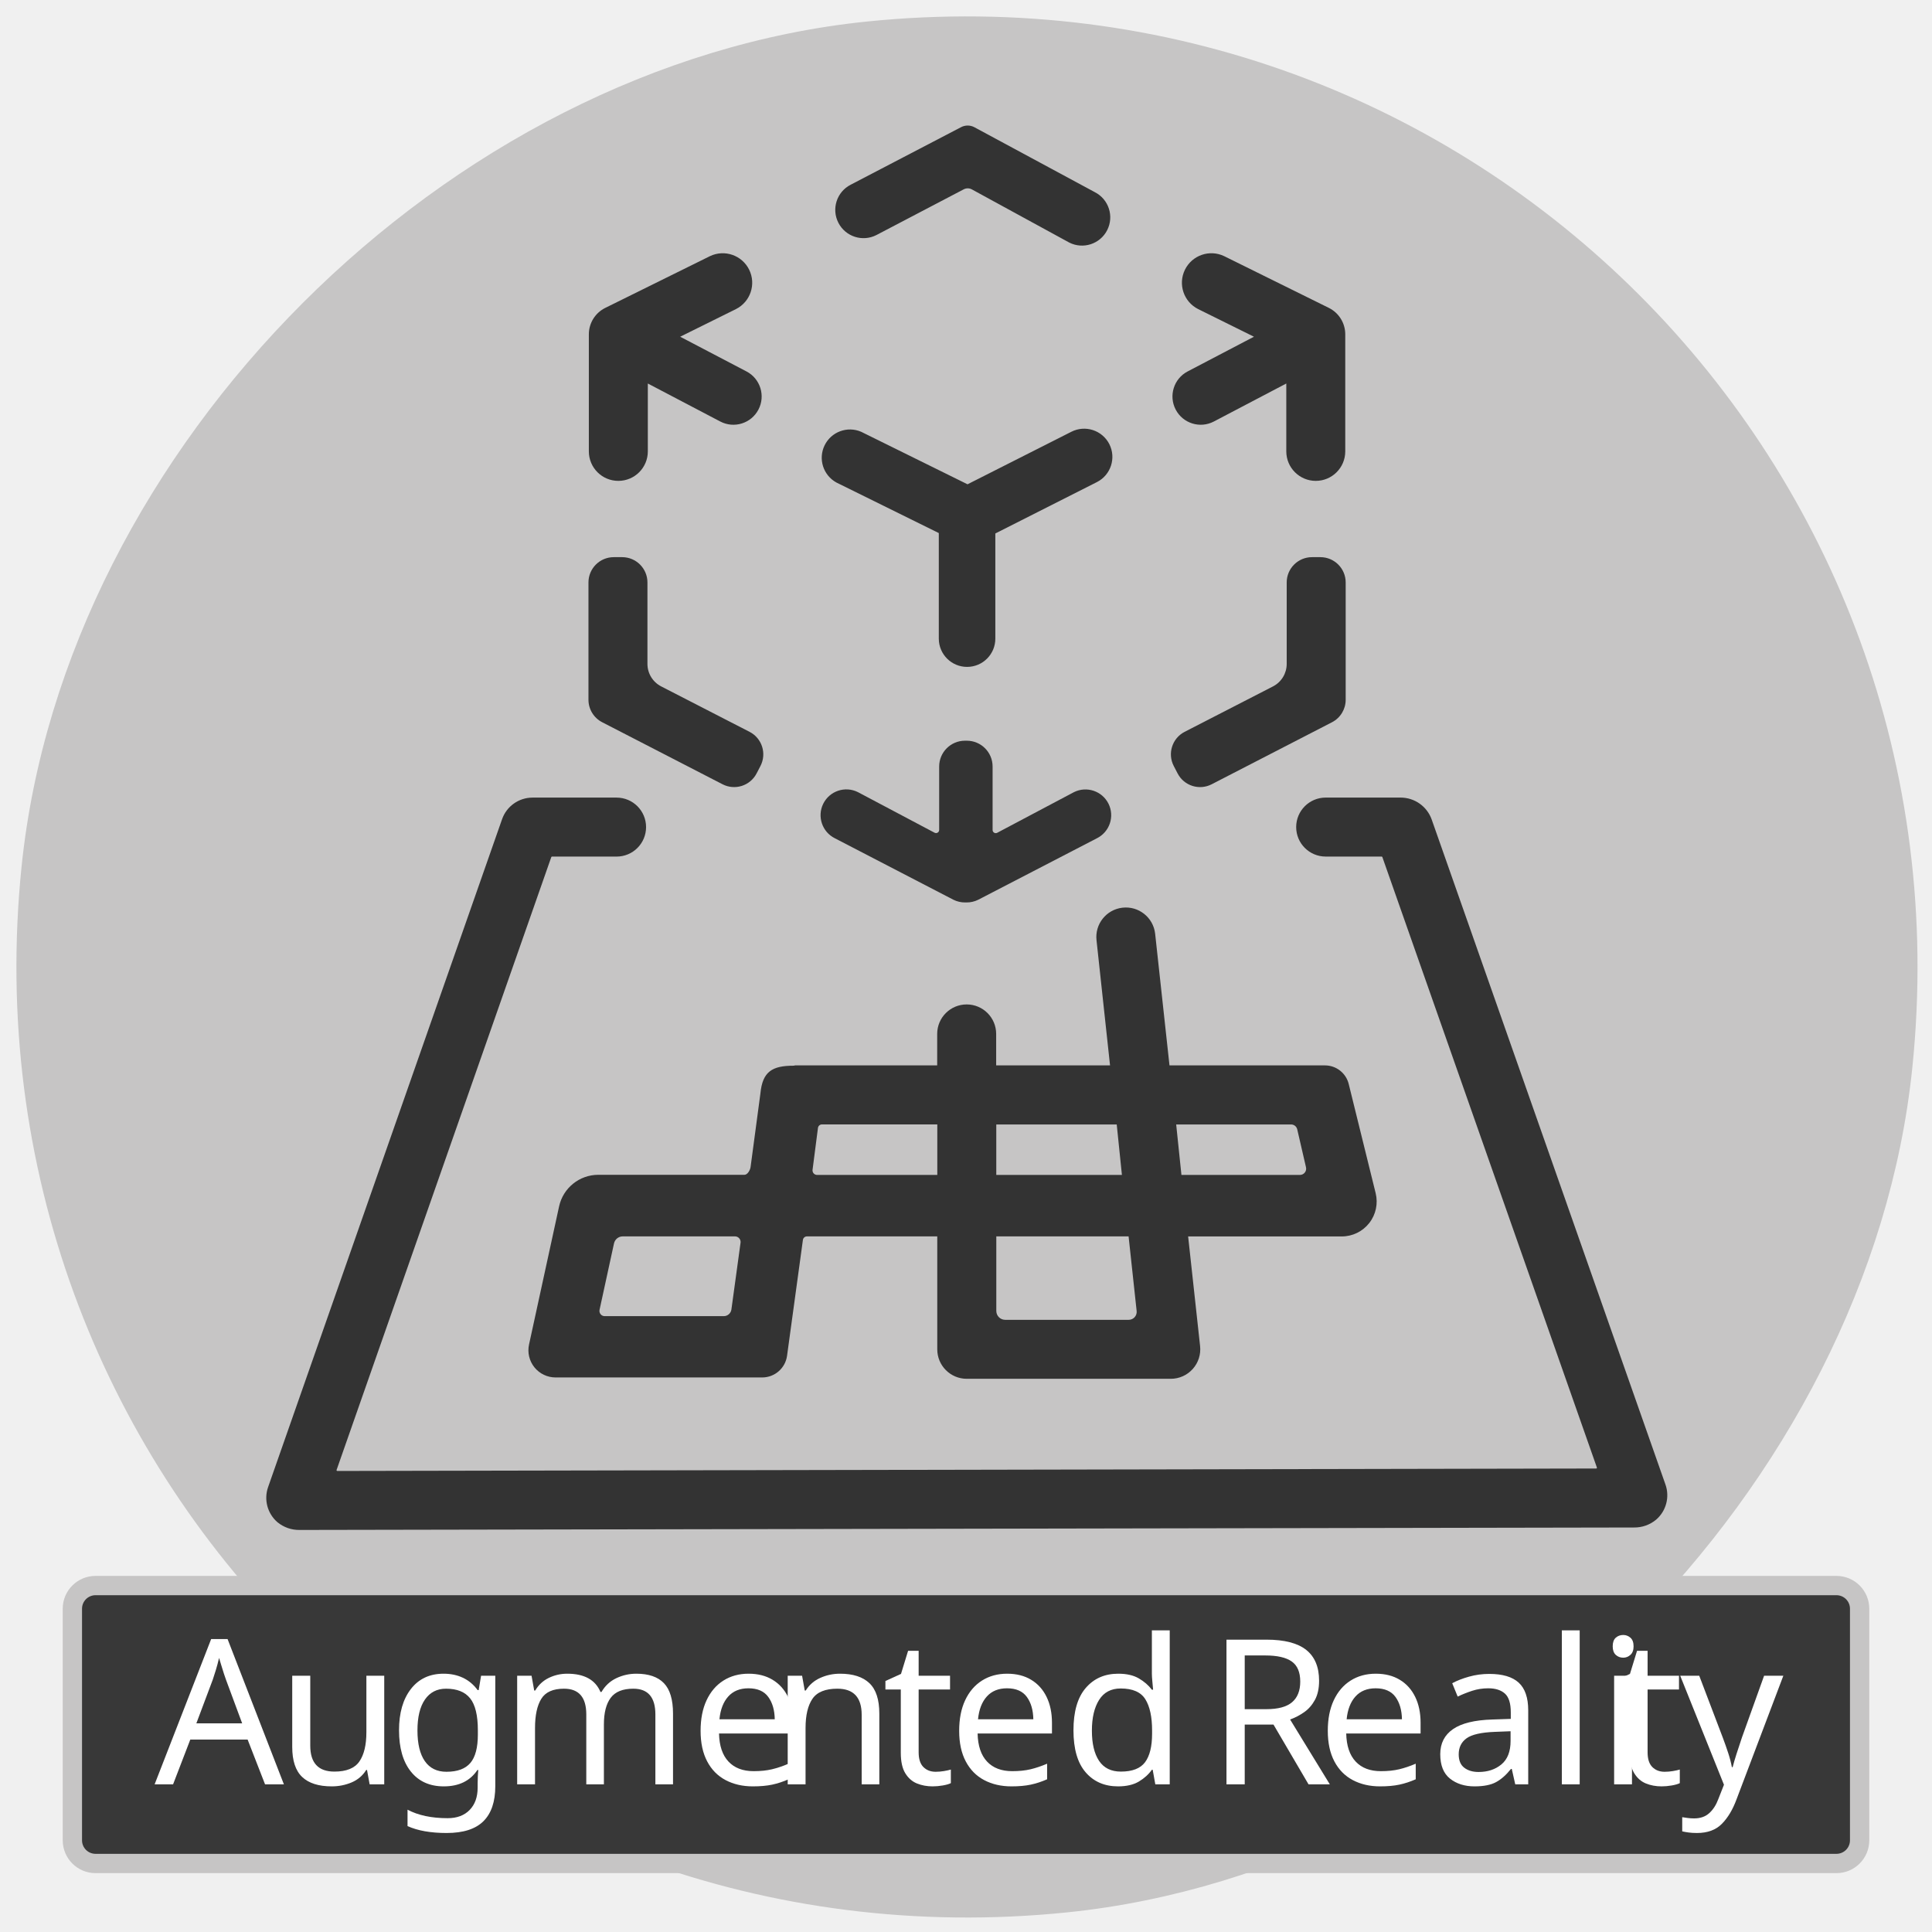
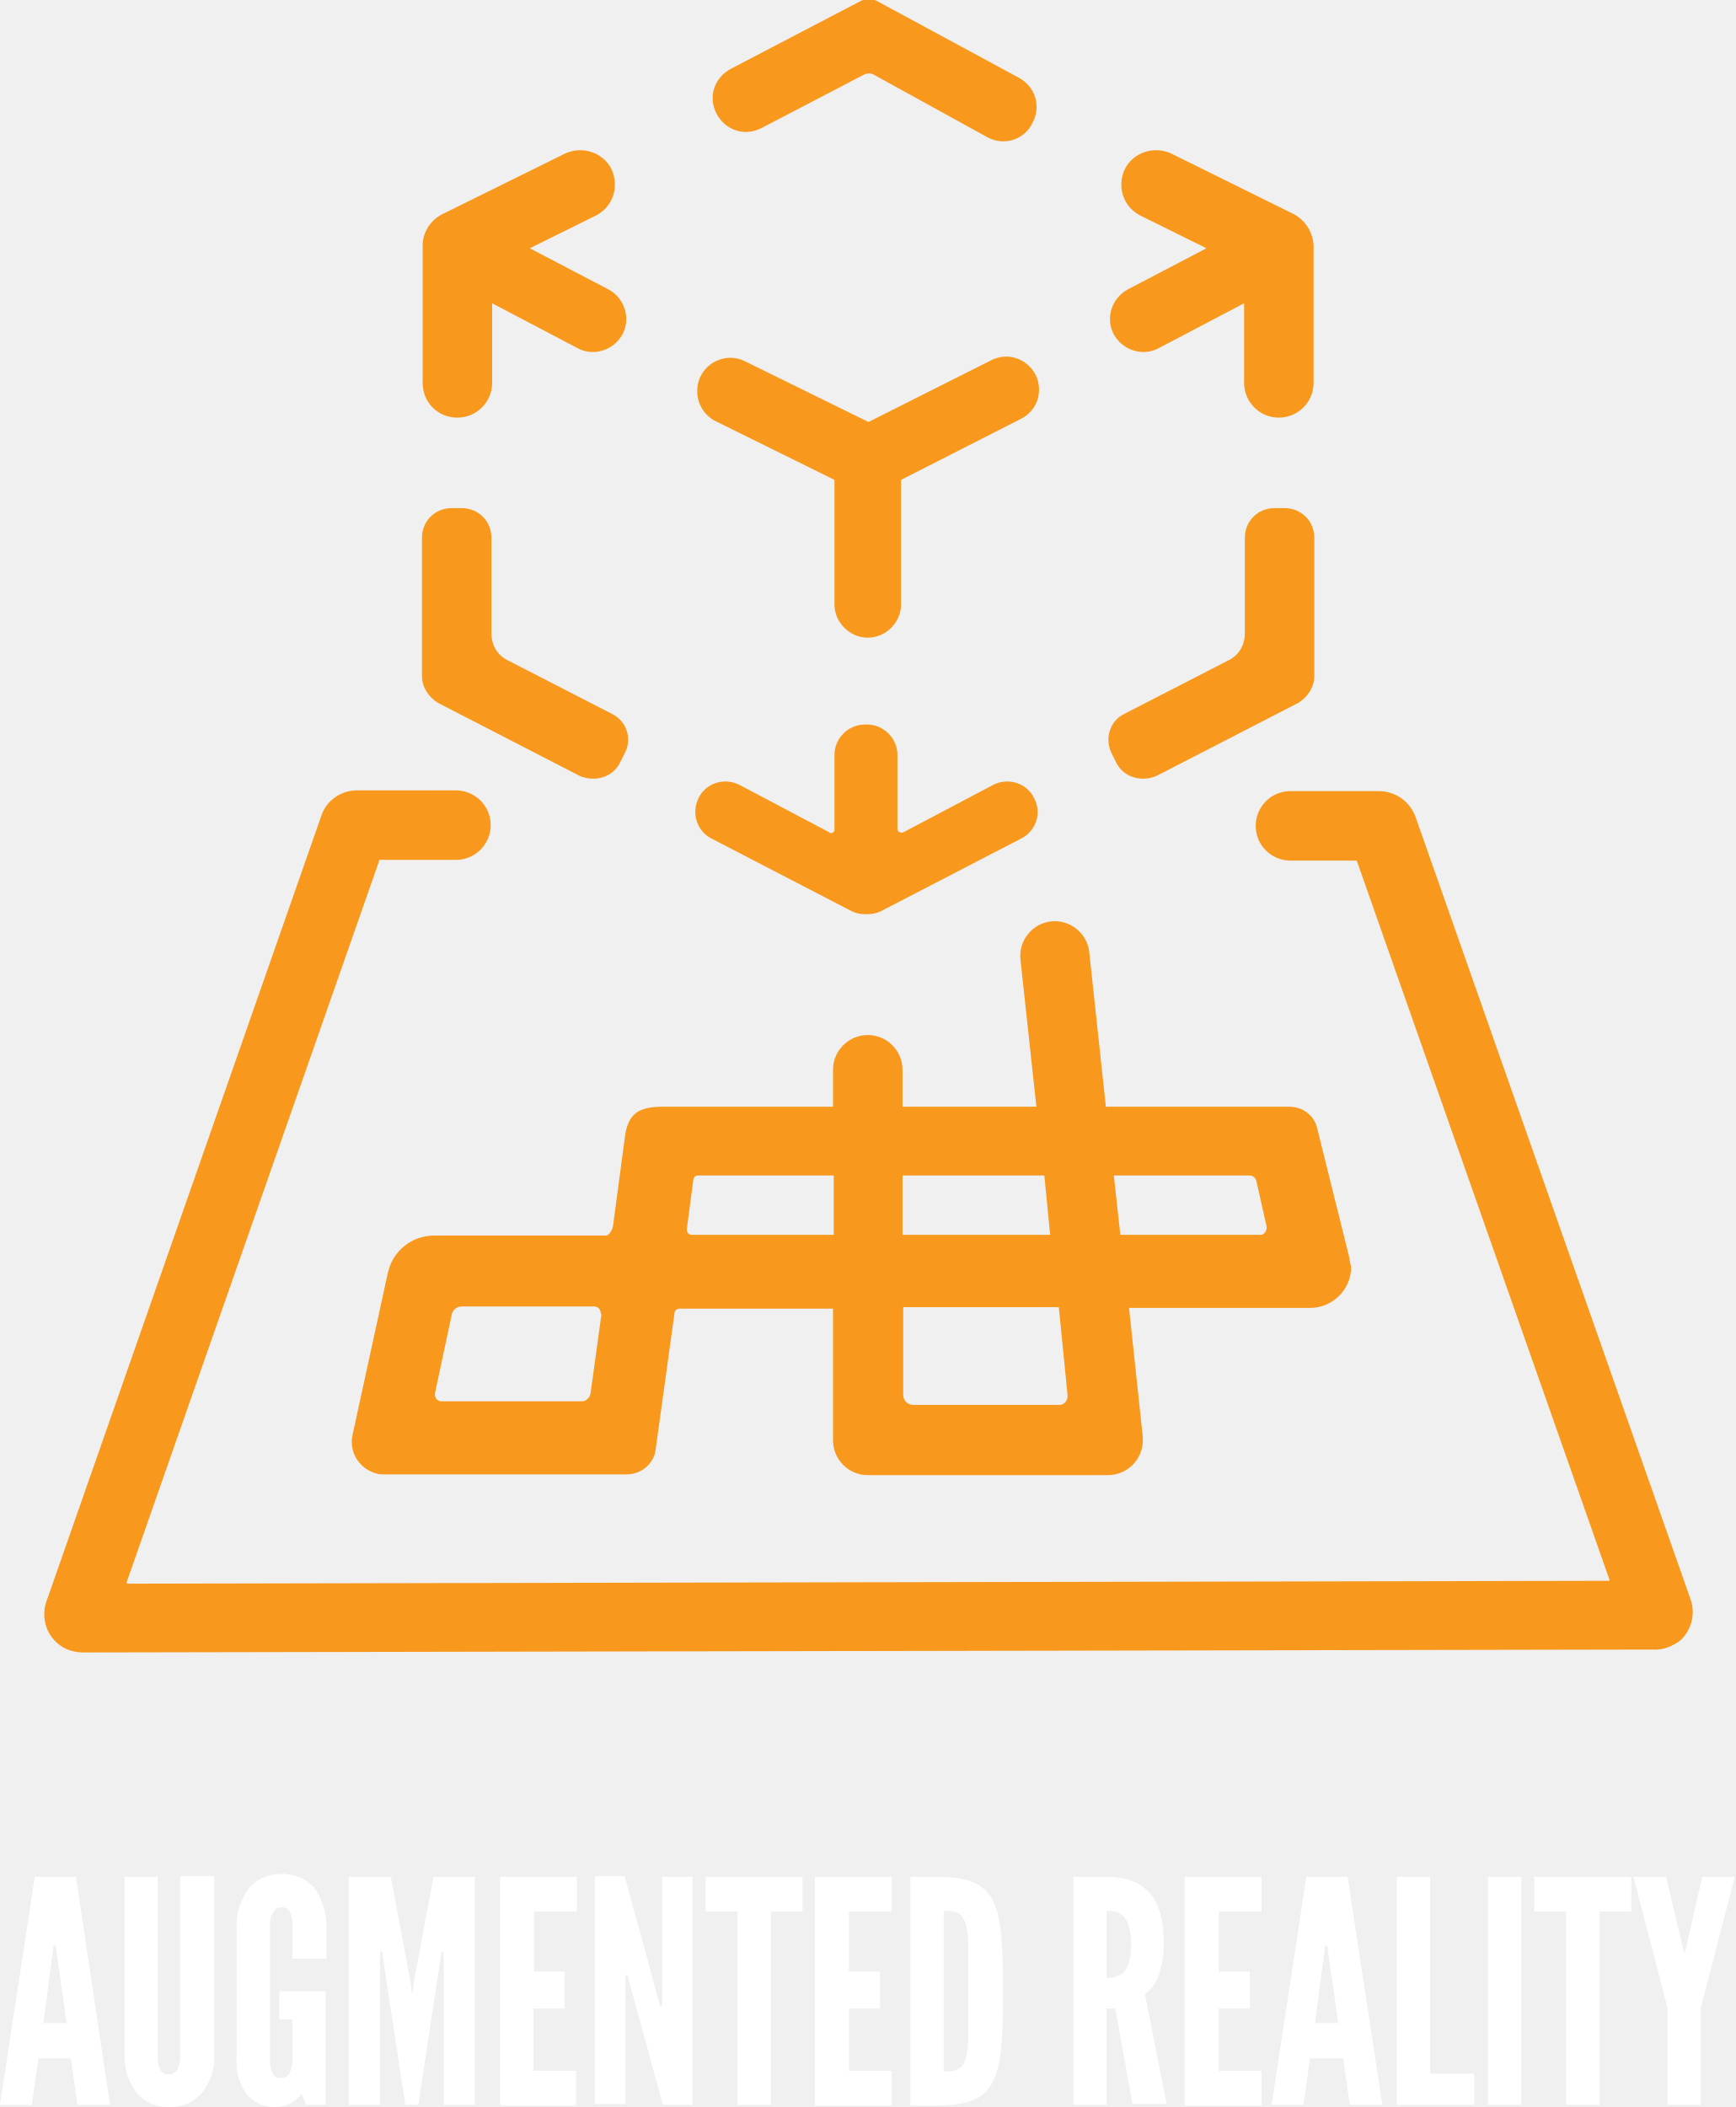
- <svg xmlns="http://www.w3.org/2000/svg" id="Layer_1" data-name="Layer 1" viewBox="0 0 1001 1001">
-   <defs>
-     <filter id="luminosity-invert-noclip" x="-0.5" y="-0.5" width="1001" height="1001" name="luminosity-invert-noclip">
-       <feFlood result="bg" flood-color="#fff" />
-     </filter>
-     <mask id="mask" x="0.5" y="0.5" width="9863.08" height="9863.08" maskUnits="userSpaceOnUse">
-       <g id="mask-2" data-name="mask">
-         <g style="filter:url(#luminosity-invert-noclip)">
-           <path d="M448.94,11.18C231.57,33.5,33.5,231.57,11.18,448.94c-32.09,312.88,229,574,541.88,541.88C770.43,968.5,968.5,770.43,990.82,553.06,1022.92,240.17,761.83-20.92,448.94,11.18Z" style="fill:#c6c5c5" />
-         </g>
-       </g>
-     </mask>
-   </defs>
-   <g style="mask:url(#mask)">
-     <rect x="0.5" y="0.5" width="1000" height="1000" style="fill:#933;fill-opacity:0" />
-   </g>
-   <path d="M448.94,11.18C231.57,33.5,33.5,231.57,11.18,448.94c-32.09,312.88,229,574,541.88,541.88C770.43,968.5,968.5,770.43,990.82,553.06,1022.92,240.17,761.83-20.92,448.94,11.18Z" style="fill:#c6c5c5" />
-   <g id="Layer_3_copy_16" data-name="Layer 3 copy 16">
-     <rect x="37.5" y="821.5" width="926" height="144" rx="12" ry="12" style="fill:#383838" />
-     <path d="M951.5,970.5H49.5a17,17,0,0,1-17-17v-120a17,17,0,0,1,17-17h902a17,17,0,0,1,17,17v120A17,17,0,0,1,951.5,970.5Zm-902-144a7,7,0,0,0-7,7h0v120a7,7,0,0,0,7,7h902a7,7,0,0,0,7-7v-120a7,7,0,0,0-7-7H49.5Z" style="fill:#c6c5c5" />
-   </g>
-   <g id="_7_-_AR" data-name="7 - AR">
-     <path d="M610.14,400.73l-2-3.85a13.11,13.11,0,0,1,5.59-17.68l45.85-23.57A13.11,13.11,0,0,0,666.66,344V301.78a13.11,13.11,0,0,1,13.11-13.11h4.34a13.11,13.11,0,0,1,13.11,13.11v60.78a13.11,13.11,0,0,1-7.07,11.64l-62.33,32.13A13.11,13.11,0,0,1,610.14,400.73Z" style="fill:#333" />
-     <path d="M574.34,416.43h0a13.37,13.37,0,0,0-17.92-6l-39.79,21.07a1.63,1.63,0,0,1-2.35-1.46v-32.9a13.37,13.37,0,0,0-13.37-13.37l-0.47,0-0.47,0a13.37,13.37,0,0,0-13.37,13.37V430a1.63,1.63,0,0,1-2.35,1.46L444.47,410.4a13.37,13.37,0,0,0-17.92,6h0a13.37,13.37,0,0,0,6,17.92L494,466.18a13.25,13.25,0,0,0,6.05,1.39h0.72a13.25,13.25,0,0,0,6.05-1.39l61.45-31.83A13.37,13.37,0,0,0,574.34,416.43Z" style="fill:#333" />
-     <path d="M688.47,159.51l-54.2-26.79a15.28,15.28,0,0,0-13.49,27.42l28.91,14.32-34.38,18a14.64,14.64,0,0,0,13.61,25.93l37.53-19.69v35.17a15.28,15.28,0,0,0,15.28,15.28h0A15.28,15.28,0,0,0,697,233.92v-60.7A15.28,15.28,0,0,0,688.47,159.51Z" style="fill:#333" />
-     <path d="M392,400.73l2-3.85a13.11,13.11,0,0,0-5.59-17.68l-45.85-23.57A13.11,13.11,0,0,1,335.45,344V301.78a13.11,13.11,0,0,0-13.11-13.11H318a13.11,13.11,0,0,0-13.11,13.11v60.78A13.11,13.11,0,0,0,312,374.2l62.33,32.13A13.11,13.11,0,0,0,392,400.73Z" style="fill:#333" />
-     <path d="M313.63,159.51l54.2-26.79a15.28,15.28,0,0,1,13.49,27.42l-28.91,14.32,34.38,18a14.64,14.64,0,0,1-13.61,25.93l-37.53-19.69v35.17a15.28,15.28,0,0,1-15.28,15.28h0a15.28,15.28,0,0,1-15.28-15.28v-60.7A15.28,15.28,0,0,1,313.63,159.51Z" style="fill:#333" />
-     <path d="M574.76,230.1h0a14.64,14.64,0,0,0-19.7-6.38l-53.77,27.2-55.07-27.19A14.64,14.64,0,0,0,433.36,250l53.05,26.19,0,54.76a14.64,14.64,0,0,0,14.71,14.58h0a14.64,14.64,0,0,0,14.58-14.71l0-54.42,52.68-26.65A14.64,14.64,0,0,0,574.76,230.1Z" style="fill:#333" />
-     <path d="M553.95,125.65L503.45,98.08a4.5,4.5,0,0,0-4.1,0l-45.26,23.7a14.64,14.64,0,0,1-19.71-6.35h0a14.64,14.64,0,0,1,6.35-19.71L498,65.86a7.38,7.38,0,0,1,6.73,0l62.53,33.71a14.64,14.64,0,0,1,6.38,19.7h0A14.64,14.64,0,0,1,553.95,125.65Z" style="fill:#333" />
-     <path d="M846.55,791.42l-691.28,1.27a17.57,17.57,0,0,1-11.51-4,16.71,16.71,0,0,1-4.86-18.18L260.14,424.42a16.72,16.72,0,0,1,15.76-11.17h43.56a15.28,15.28,0,0,1,15.28,15.28h0a15.28,15.28,0,0,1-15.28,15.28H286a0.39,0.39,0,0,0-.37.26L174.39,761.61a0.39,0.39,0,0,0,.37.52L827,760.86a0.39,0.39,0,0,0,.37-0.52L716.22,444.06a0.39,0.39,0,0,0-.37-0.26h-29a15.28,15.28,0,0,1-15.28-15.28h0a15.28,15.28,0,0,1,15.28-15.28h38.83a17.09,17.09,0,0,1,16.11,11.38L862.9,769.15a16.71,16.71,0,0,1-4.82,18.2A17.55,17.55,0,0,1,846.55,791.42Z" style="fill:#333" />
-     <path d="M712.74,618.16L698.8,561.67A12.68,12.68,0,0,0,686.49,552H605.93l-7.44-68.29a15.28,15.28,0,0,0-30.36,3.52l7,64.77h-59V535.69a15.28,15.28,0,0,0-15.28-15.28h0a15.28,15.28,0,0,0-15.28,15.28V552H412l-0.86.16c-11,0-16.08,3-17.16,14.38l-5.1,38.14c-0.22,1.58-1.57,4-3.16,4H310a20.81,20.81,0,0,0-20.33,16.39l-15.57,71.55a14.07,14.07,0,0,0,13.74,17.06H394.94a13,13,0,0,0,12.84-11.2L416,642.42a2.12,2.12,0,0,1,2.1-1.83h67.51V699.1a15.28,15.28,0,0,0,15.28,15.28H606.6a15.28,15.28,0,0,0,15.18-17l-6.19-56.76h79.59A18.09,18.09,0,0,0,712.74,618.16ZM383.69,643.88l-4.74,34.6a4,4,0,0,1-3.94,3.44H313.3a2.72,2.72,0,0,1-2.66-3.3l7.48-34.37a4.64,4.64,0,0,1,4.54-3.66h58.16A2.9,2.9,0,0,1,383.69,643.88Zm194.9-61.29,2.69,26.16H516.19V582.6h62.4ZM423.34,608.75a2.36,2.36,0,0,1-2.34-2.68l2.8-21.69a2.08,2.08,0,0,1,2.06-1.8h59.77v26.16H423.34Zm165.57,70.47a4.13,4.13,0,0,1-4.1,4.6h-64a4.61,4.61,0,0,1-4.61-4.61V640.59h68.54Zm84.59-70.47H612.12L609.4,582.6h59.54a3.25,3.25,0,0,1,3.16,2.47l4.55,19.68A3.23,3.23,0,0,1,673.5,608.75Z" style="fill:#333" />
-     <text transform="translate(80.11 924.5)" style="font-size:105px;fill:#fff;font-family:Myriad Pro">
-       <tspan style="letter-spacing:-1px">A</tspan>
-       <tspan x="63" y="0">u</tspan>
-       <tspan x="120.85" y="0">g</tspan>
-       <tspan x="178.92" y="0">me</tspan>
-       <tspan x="319.09" y="0">n</tspan>
-       <tspan x="376.95" y="0">t</tspan>
-       <tspan x="411.07" y="0">ed </tspan>
-       <tspan x="545.16" y="0">R</tspan>
-       <tspan x="602.06" y="0">eali</tspan>
-       <tspan x="754.63" y="0">t</tspan>
-       <tspan x="790.32" y="0">y</tspan>
-     </text>
+ <svg xmlns="http://www.w3.org/2000/svg" version="1.1" id="Layer_1" x="0px" y="0px" viewBox="0 0 239.8 291.1" style="enable-background:new 0 0 239.8 291.1;" xml:space="preserve">
+   <style type="text/css">
+ 	.st0{fill:#FFFFFF;}
+ 	.st1{fill:#F8991D;}
+ </style>
+   <g>
+     <g>
+       <path class="st0" d="M0,290.8l4.8-31.5h5.7l4.7,31.5h-4.5l-0.9-6.4H5.3l-0.9,6.4H0z M7.8,269.6l-0.1-0.8H7.4l-0.1,0.8L6,279.5h3.2    L7.8,269.6z" />
+       <path class="st0" d="M29.6,259.3v25c0,1.3-0.3,2.4-0.8,3.4c-0.4,0.9-1,1.7-1.8,2.3c-0.9,0.7-2,1.1-3.6,1.1c-1.5,0-2.7-0.4-3.6-1.1    c-0.9-0.6-1.4-1.5-1.8-2.3c-0.5-1-0.7-2.1-0.8-3.4v-25h4.6v25c0,0.9,0.2,1.5,0.6,2c0.2,0.2,0.5,0.3,0.9,0.3c0.8,0,1.2-0.5,1.4-1.2    c0.1-0.3,0.2-0.7,0.2-1.2v-25H29.6z" />
+       <path class="st0" d="M40.4,270.6v-4.8c0-0.9-0.2-1.5-0.6-2c-0.2-0.2-0.6-0.3-0.9-0.3c-0.8,0-1.2,0.6-1.4,1.2    c-0.1,0.3-0.2,0.7-0.2,1.2v18.9c0,0.9,0.2,1.5,0.6,2c0.2,0.2,0.5,0.3,0.9,0.3c0.8,0,1.2-0.5,1.4-1.2c0.1-0.3,0.2-0.7,0.2-1.2V279    h-1.8v-3.9H45v15.7h-2.7l-0.6-1.5c-0.9,1.1-2.1,1.8-3.6,1.8c-1.5,0-2.5-0.4-3.3-1.1c-0.8-0.6-1.3-1.5-1.6-2.3    c-0.4-1-0.6-2.1-0.5-3.4v-18.5c0-1.2,0.3-2.4,0.8-3.4c0.4-0.9,0.9-1.7,1.8-2.4c0.9-0.6,2.1-1.1,3.6-1.1c1.5,0,2.7,0.4,3.6,1.1    c0.9,0.6,1.5,1.5,1.8,2.4c0.5,1,0.7,2.1,0.8,3.4v4.8H40.4z" />
+       <path class="st0" d="M56,290.8l-3-19.8l-0.2-1.3h-0.3v21.1h-4.3v-31.5H54l2.7,14.4l0.2,1.7H57l0.2-1.7l2.7-14.4h5.7v31.5h-4.3    v-21.1h-0.3l-0.2,1.3l-3,19.8H56z" />
+       <path class="st0" d="M69.1,259.3h10.6v4.8h-5.9v8.3H78v5.1h-4.3v8.6h5.9v4.8H69.1V259.3z" />
+       <path class="st0" d="M87.1,274.4l-0.4-1.5h-0.3v17.8h-4.2v-31.5h4.1l4.5,16.4l0.4,1.5h0.3v-17.8h4.2v31.5h-4.1L87.1,274.4z" />
+       <path class="st0" d="M97.5,264.1v-4.8h13.4v4.8h-4.4v26.7h-4.6v-26.7H97.5z" />
+       <path class="st0" d="M112.6,259.3h10.6v4.8h-5.9v8.3h4.3v5.1h-4.3v8.6h5.9v4.8h-10.6V259.3z" />
+       <path class="st0" d="M125.8,290.8v-31.5h3.6c4.3,0,6.6,0.9,7.8,3.3c1.2,2.4,1.4,6.3,1.4,12.5c0,6.2-0.2,10.1-1.4,12.5    c-1.2,2.4-3.6,3.3-7.8,3.3H125.8z M130.4,286.2c1.6,0,2.5-0.2,3-1.7c0.2-0.7,0.4-1.8,0.4-3.3c0-1.5,0-3.5,0-6.1c0-2.6,0-4.6,0-6.1    c0-1.5-0.2-2.6-0.4-3.3c-0.5-1.5-1.4-1.7-3-1.7V286.2z" />
+       <path class="st0" d="M156.5,290.8l-2.4-13.3h-1.2v13.3h-4.6v-31.5h4.6c5.5,0,7.9,3.1,7.9,9.1c0,3.1-0.8,5.9-2.6,7.1l3,15.2H156.5z     M152.9,273.3c0.6,0,1.5-0.1,2.2-0.7c0.7-0.6,1.2-1.8,1.2-4c0-2.2-0.6-3.4-1.2-4c-0.7-0.6-1.5-0.6-2.2-0.6V273.3z" />
+       <path class="st0" d="M163.7,259.3h10.6v4.8h-5.9v8.3h4.3v5.1h-4.3v8.6h5.9v4.8h-10.6V259.3z" />
+       <path class="st0" d="M175.7,290.8l4.8-31.5h5.7l4.8,31.5h-4.5l-0.9-6.4H181l-0.9,6.4H175.7z M183.5,269.6l-0.1-0.8h-0.3l-0.1,0.8    l-1.3,9.9h3.2L183.5,269.6z" />
+       <path class="st0" d="M193,259.3h4.6v27.2h6.1v4.3H193V259.3z" />
+       <path class="st0" d="M205.6,259.3h4.6v31.5h-4.6V259.3z" />
+       <path class="st0" d="M212,264.1v-4.8h13.4v4.8H221v26.7h-4.6v-26.7H212z" />
+       <path class="st0" d="M232.6,269.4l0.1,0.3h0.1l0.1-0.3l2.3-10.1h4.5l-4.7,18.1v13.4h-4.6v-13.4l-4.7-18.1h4.5L232.6,269.4z" />
+     </g>
+     <g>
+       <path class="st1" d="M154.2,105.3l-0.6-1.2c-1-2-0.3-4.5,1.8-5.5l0,0l14.4-7.4c1.4-0.7,2.2-2.1,2.2-3.7V74.3    c0-2.3,1.8-4.1,4.1-4.1h1.4c2.3,0,4.1,1.8,4.1,4.1v19.1c0,1.5-0.9,2.9-2.2,3.7l-19.6,10.1C157.7,108.1,155.2,107.4,154.2,105.3    L154.2,105.3z" />
+       <path class="st1" d="M142.9,110.3L142.9,110.3c-1-2.1-3.5-2.9-5.6-1.9l-12.5,6.6c-0.3,0.1-0.6,0-0.7-0.2c0-0.1-0.1-0.1-0.1-0.2    v-10.3c0-2.3-1.9-4.2-4.2-4.2h-0.2h-0.1c-2.3,0-4.2,1.9-4.2,4.2v10.3c0,0.3-0.2,0.5-0.5,0.5c-0.1,0-0.2,0-0.2-0.1l-12.5-6.6    c-2.1-1-4.6-0.2-5.6,1.9l0,0c-1,2.1-0.2,4.6,1.9,5.6l19.3,10c0.6,0.3,1.2,0.4,1.9,0.4h0.2c0.7,0,1.3-0.1,1.9-0.4l19.3-10    C143.1,114.9,144,112.4,142.9,110.3C142.9,110.3,142.9,110.3,142.9,110.3z" />
+       <path class="st1" d="M178.8,29.6l-17-8.4c-2.4-1.1-5.3-0.1-6.4,2.2c-1.1,2.4-0.2,5.2,2.2,6.4l9.1,4.5L155.8,40    c-2.2,1.2-3.1,4-1.9,6.2c1.2,2.2,4,3.1,6.2,1.9l0,0l11.8-6.2v11c0,2.6,2.1,4.8,4.8,4.8l0,0l0,0c2.6,0,4.8-2.1,4.8-4.8v-19    C181.4,32.1,180.4,30.5,178.8,29.6z" />
+       <path class="st1" d="M85.7,105.3l0.6-1.2c1.1-2,0.3-4.5-1.8-5.5c0,0,0,0,0,0l-14.4-7.4c-1.4-0.7-2.2-2.1-2.2-3.7V74.3    c0-2.3-1.8-4.1-4.1-4.1h-1.4c-2.3,0-4.1,1.8-4.1,4.1v19.1c0,1.5,0.9,2.9,2.2,3.7l19.6,10.1C82.2,108.1,84.7,107.4,85.7,105.3z" />
+       <path class="st1" d="M61.1,29.6l17-8.4c2.4-1.1,5.3-0.1,6.4,2.2c1.1,2.4,0.2,5.2-2.2,6.4l-9.1,4.5L84.1,40c2.2,1.2,3.1,4,1.9,6.2    c-1.2,2.2-4,3.1-6.2,1.9L68,41.9v11c0,2.6-2.1,4.8-4.8,4.8l0,0c-2.7,0-4.8-2.1-4.8-4.8v-19C58.4,32.1,59.5,30.4,61.1,29.6z" />
+       <path class="st1" d="M143.1,51.8L143.1,51.8c-1.2-2.3-3.9-3.2-6.2-2l0,0L120,58.3l-17.3-8.5c-2.3-1-5,0.1-6,2.4    c-0.9,2.2-0.1,4.7,2,5.9l16.6,8.2v17.2c0,2.5,2.1,4.6,4.6,4.6c0,0,0,0,0,0l0,0c2.5,0,4.6-2.1,4.6-4.6c0,0,0,0,0,0V66.3l16.5-8.4    C143.3,56.8,144.2,54.1,143.1,51.8z" />
+       <path class="st1" d="M136.5,19l-15.8-8.7c-0.4-0.2-0.9-0.2-1.3,0l-14.2,7.4c-2.3,1.2-5,0.3-6.2-2c0,0,0,0,0,0l0,0    c-1.2-2.3-0.3-5,2-6.2c0,0,0,0,0,0l18-9.4c0.7-0.3,1.4-0.3,2.1,0l19.6,10.6c2.3,1.2,3.2,3.9,2,6.2v0l0,0    C141.6,19.3,138.8,20.2,136.5,19z" />
+       <path class="st1" d="M228.4,227.9l-216.9,0.4c-1.3,0-2.6-0.4-3.6-1.3c-1.6-1.4-2.2-3.7-1.5-5.7l38-108.6c0.7-2.1,2.7-3.5,4.9-3.5    H63c2.6,0,4.8,2.1,4.8,4.8l0,0c0,2.6-2.1,4.8-4.8,4.8H52.5c-0.1,0-0.1,0-0.1,0.1l-34.9,99.7c0,0.1,0,0.1,0.1,0.2c0,0,0,0,0,0    l204.7-0.4c0.1,0,0.1-0.1,0.1-0.1c0,0,0,0,0,0l-34.9-99.3c0,0-0.1-0.1-0.1-0.1h-9.1c-2.6,0-4.8-2.1-4.8-4.8l0,0l0,0    c0-2.6,2.1-4.8,4.8-4.8l0,0h12.2c2.3,0,4.3,1.4,5.1,3.6l38,108.1c0.7,2,0.1,4.3-1.5,5.7C231,227.5,229.7,228,228.4,227.9z" />
+       <path class="st1" d="M186.4,173.6l-4.4-17.7c-0.4-1.8-2-3-3.9-3h-25.3l-2.3-21.4c-0.3-2.6-2.7-4.5-5.3-4.2    c-2.6,0.3-4.5,2.7-4.2,5.3l0,0l2.2,20.3h-18.5v-5.1c0-2.6-2.1-4.8-4.8-4.8l0,0l0,0c-2.6,0-4.8,2.1-4.8,4.8l0,0v5.1H92l-0.3,0    c-3.5,0-5,0.9-5.4,4.5l-1.6,12c-0.1,0.5-0.5,1.3-1,1.3H60c-3.1,0-5.7,2.1-6.4,5.1l-4.9,22.5c-0.5,2.4,1,4.7,3.4,5.3    c0.3,0.1,0.6,0.1,0.9,0.1h33.6c2,0,3.8-1.5,4-3.5l2.6-18.8c0-0.3,0.3-0.6,0.7-0.6h21.2V199c0,2.6,2.1,4.8,4.8,4.8l0,0h33.2    c2.6,0,4.8-2.1,4.8-4.8c0-0.2,0-0.4,0-0.5l-1.9-17.8h25c3.1,0,5.7-2.5,5.7-5.7C186.5,174.5,186.5,174,186.4,173.6z M83.1,181.6    l-1.5,10.9c-0.1,0.6-0.6,1.1-1.2,1.1H61c-0.5,0-0.9-0.4-0.9-0.9c0-0.1,0-0.1,0-0.2l2.3-10.8c0.1-0.7,0.7-1.2,1.4-1.2h18.3    c0.5,0,0.9,0.4,0.9,0.9C83.1,181.6,83.1,181.6,83.1,181.6z M144.3,162.4l0.8,8.2h-20.4v-8.2L144.3,162.4L144.3,162.4z M95.6,170.6    c-0.4,0-0.7-0.3-0.7-0.7c0,0,0-0.1,0-0.1l0.9-6.8c0-0.3,0.3-0.6,0.6-0.6h18.8v8.2L95.6,170.6L95.6,170.6z M147.5,192.7    c0.1,0.7-0.4,1.4-1.1,1.4c0,0-0.1,0-0.1,0h-20.1c-0.8,0-1.4-0.6-1.4-1.4v-12.1h21.5L147.5,192.7z M174.1,170.6h-19.3l-0.9-8.2    h18.7c0.5,0,0.9,0.3,1,0.8l1.4,6.2c0.1,0.5-0.2,1.1-0.7,1.2C174.2,170.6,174.1,170.6,174.1,170.6z" />
+     </g>
  </g>
</svg>
